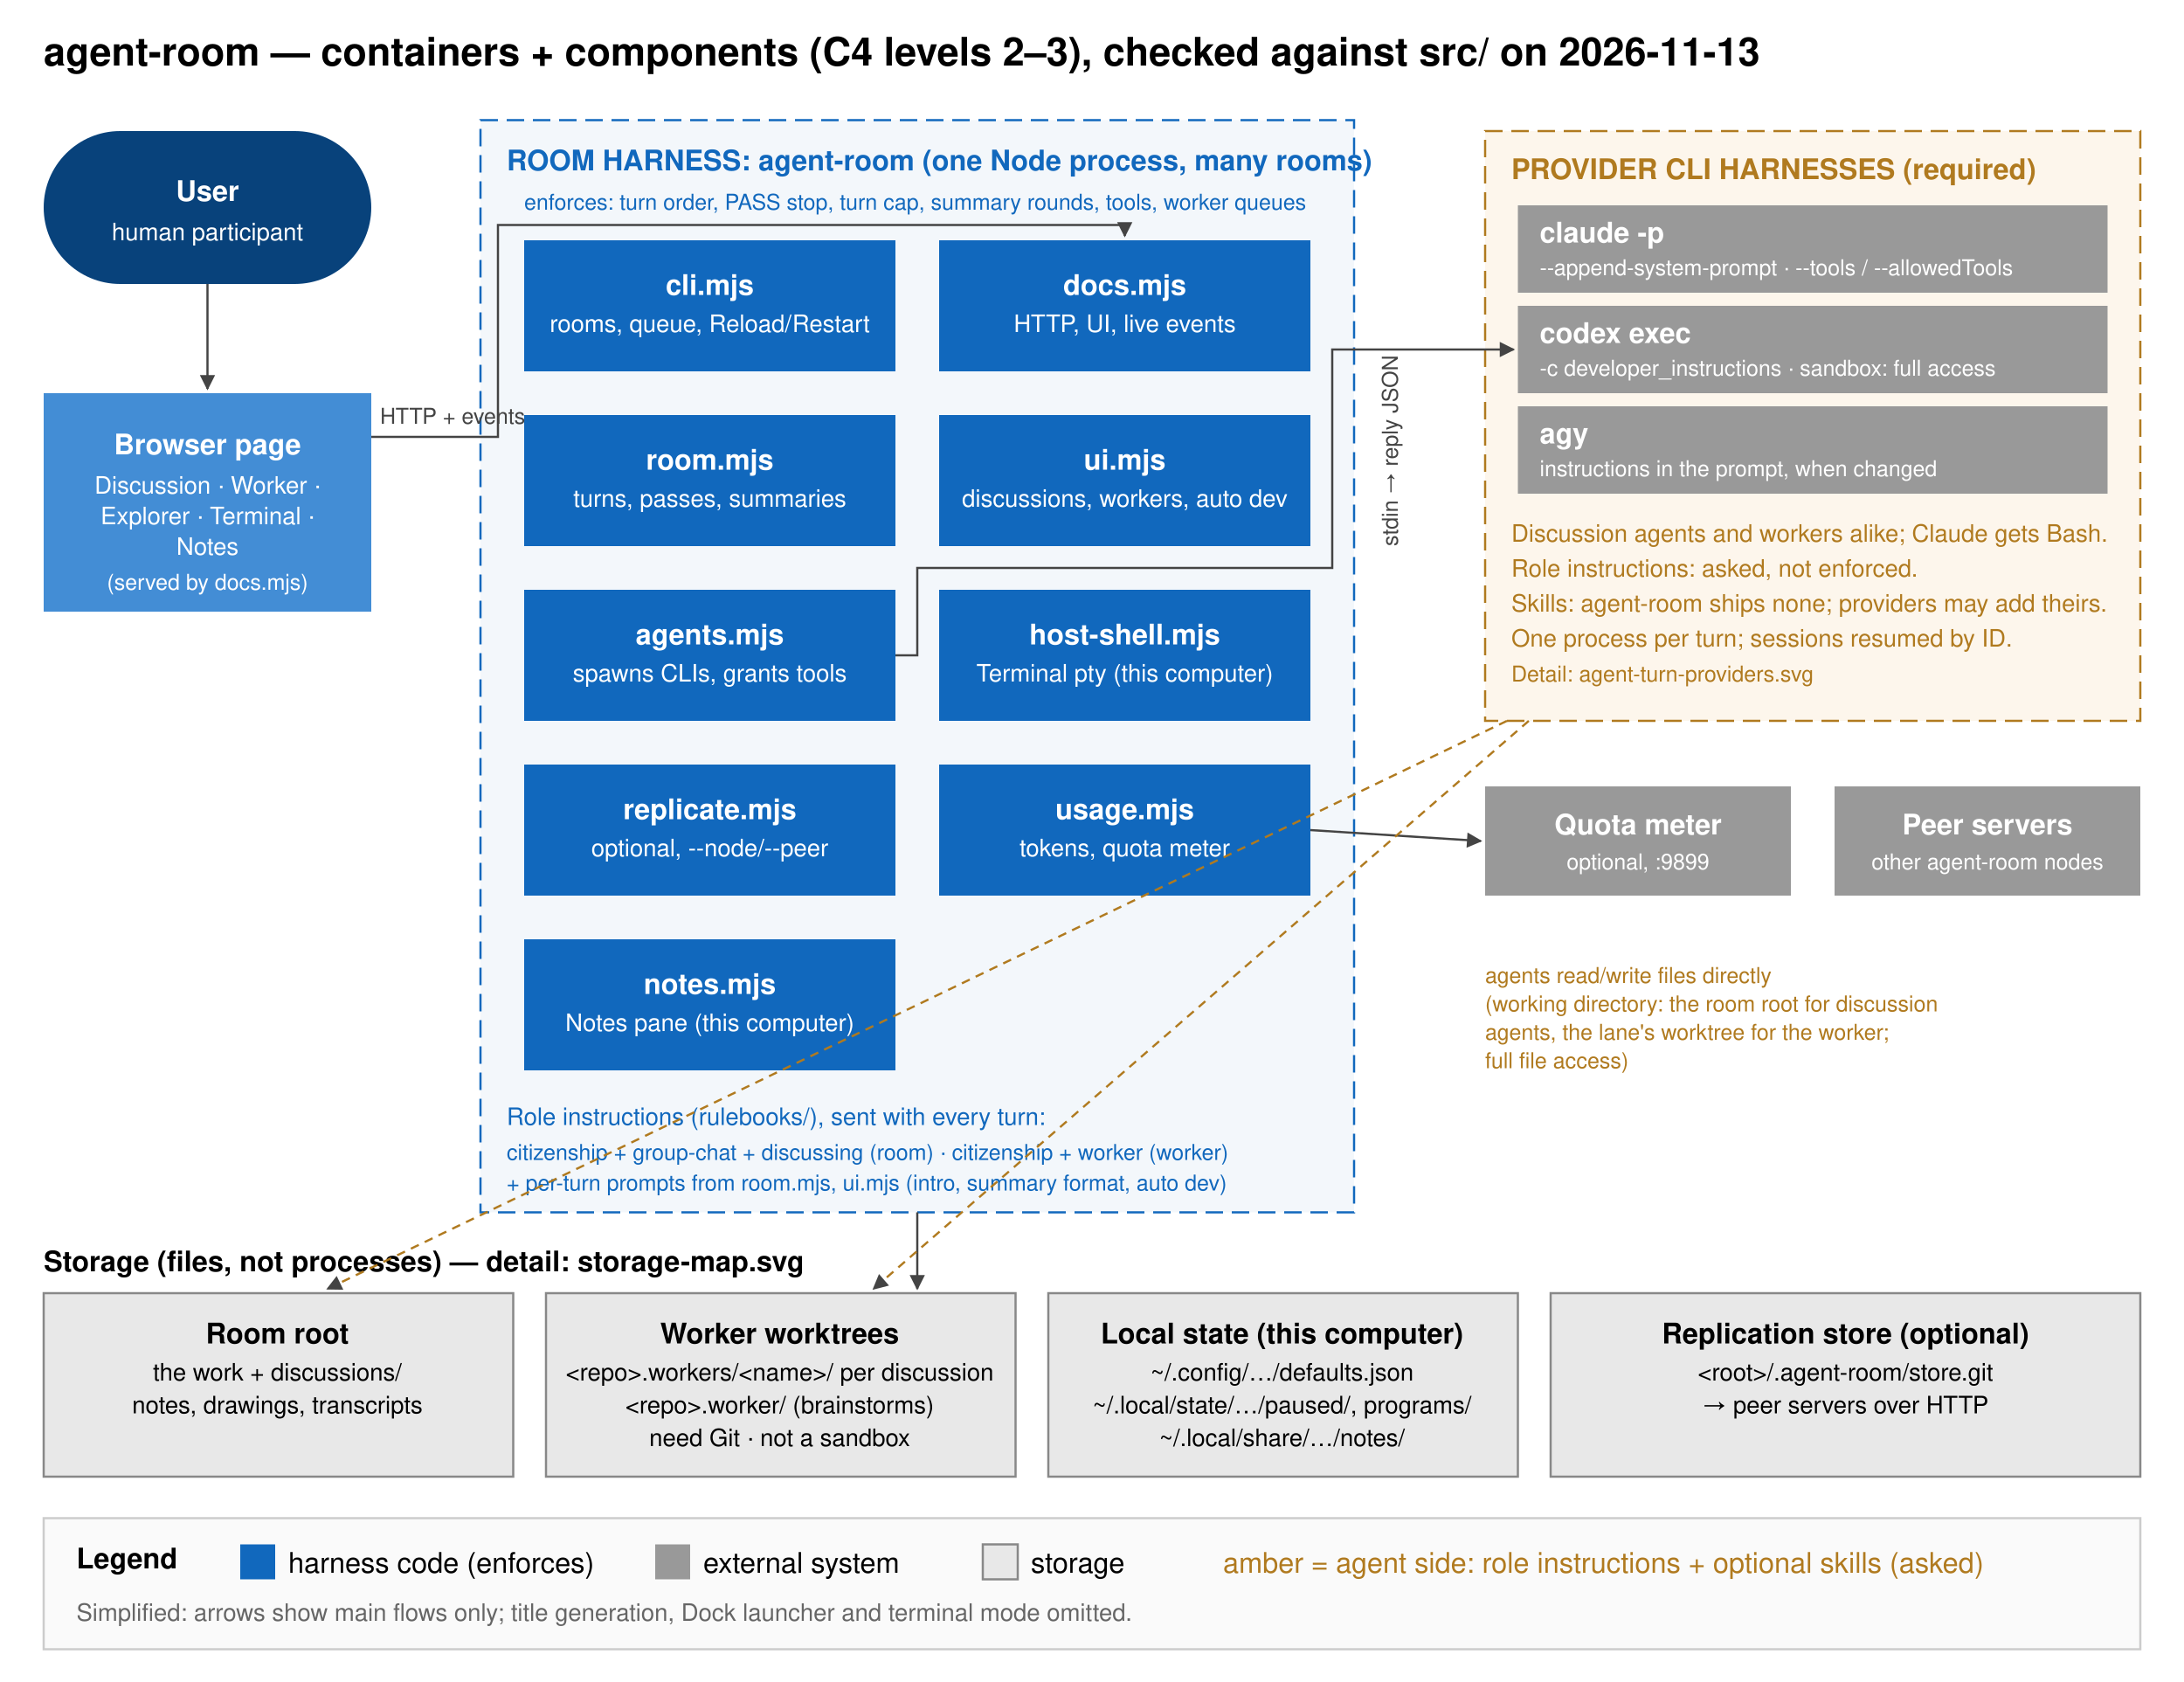
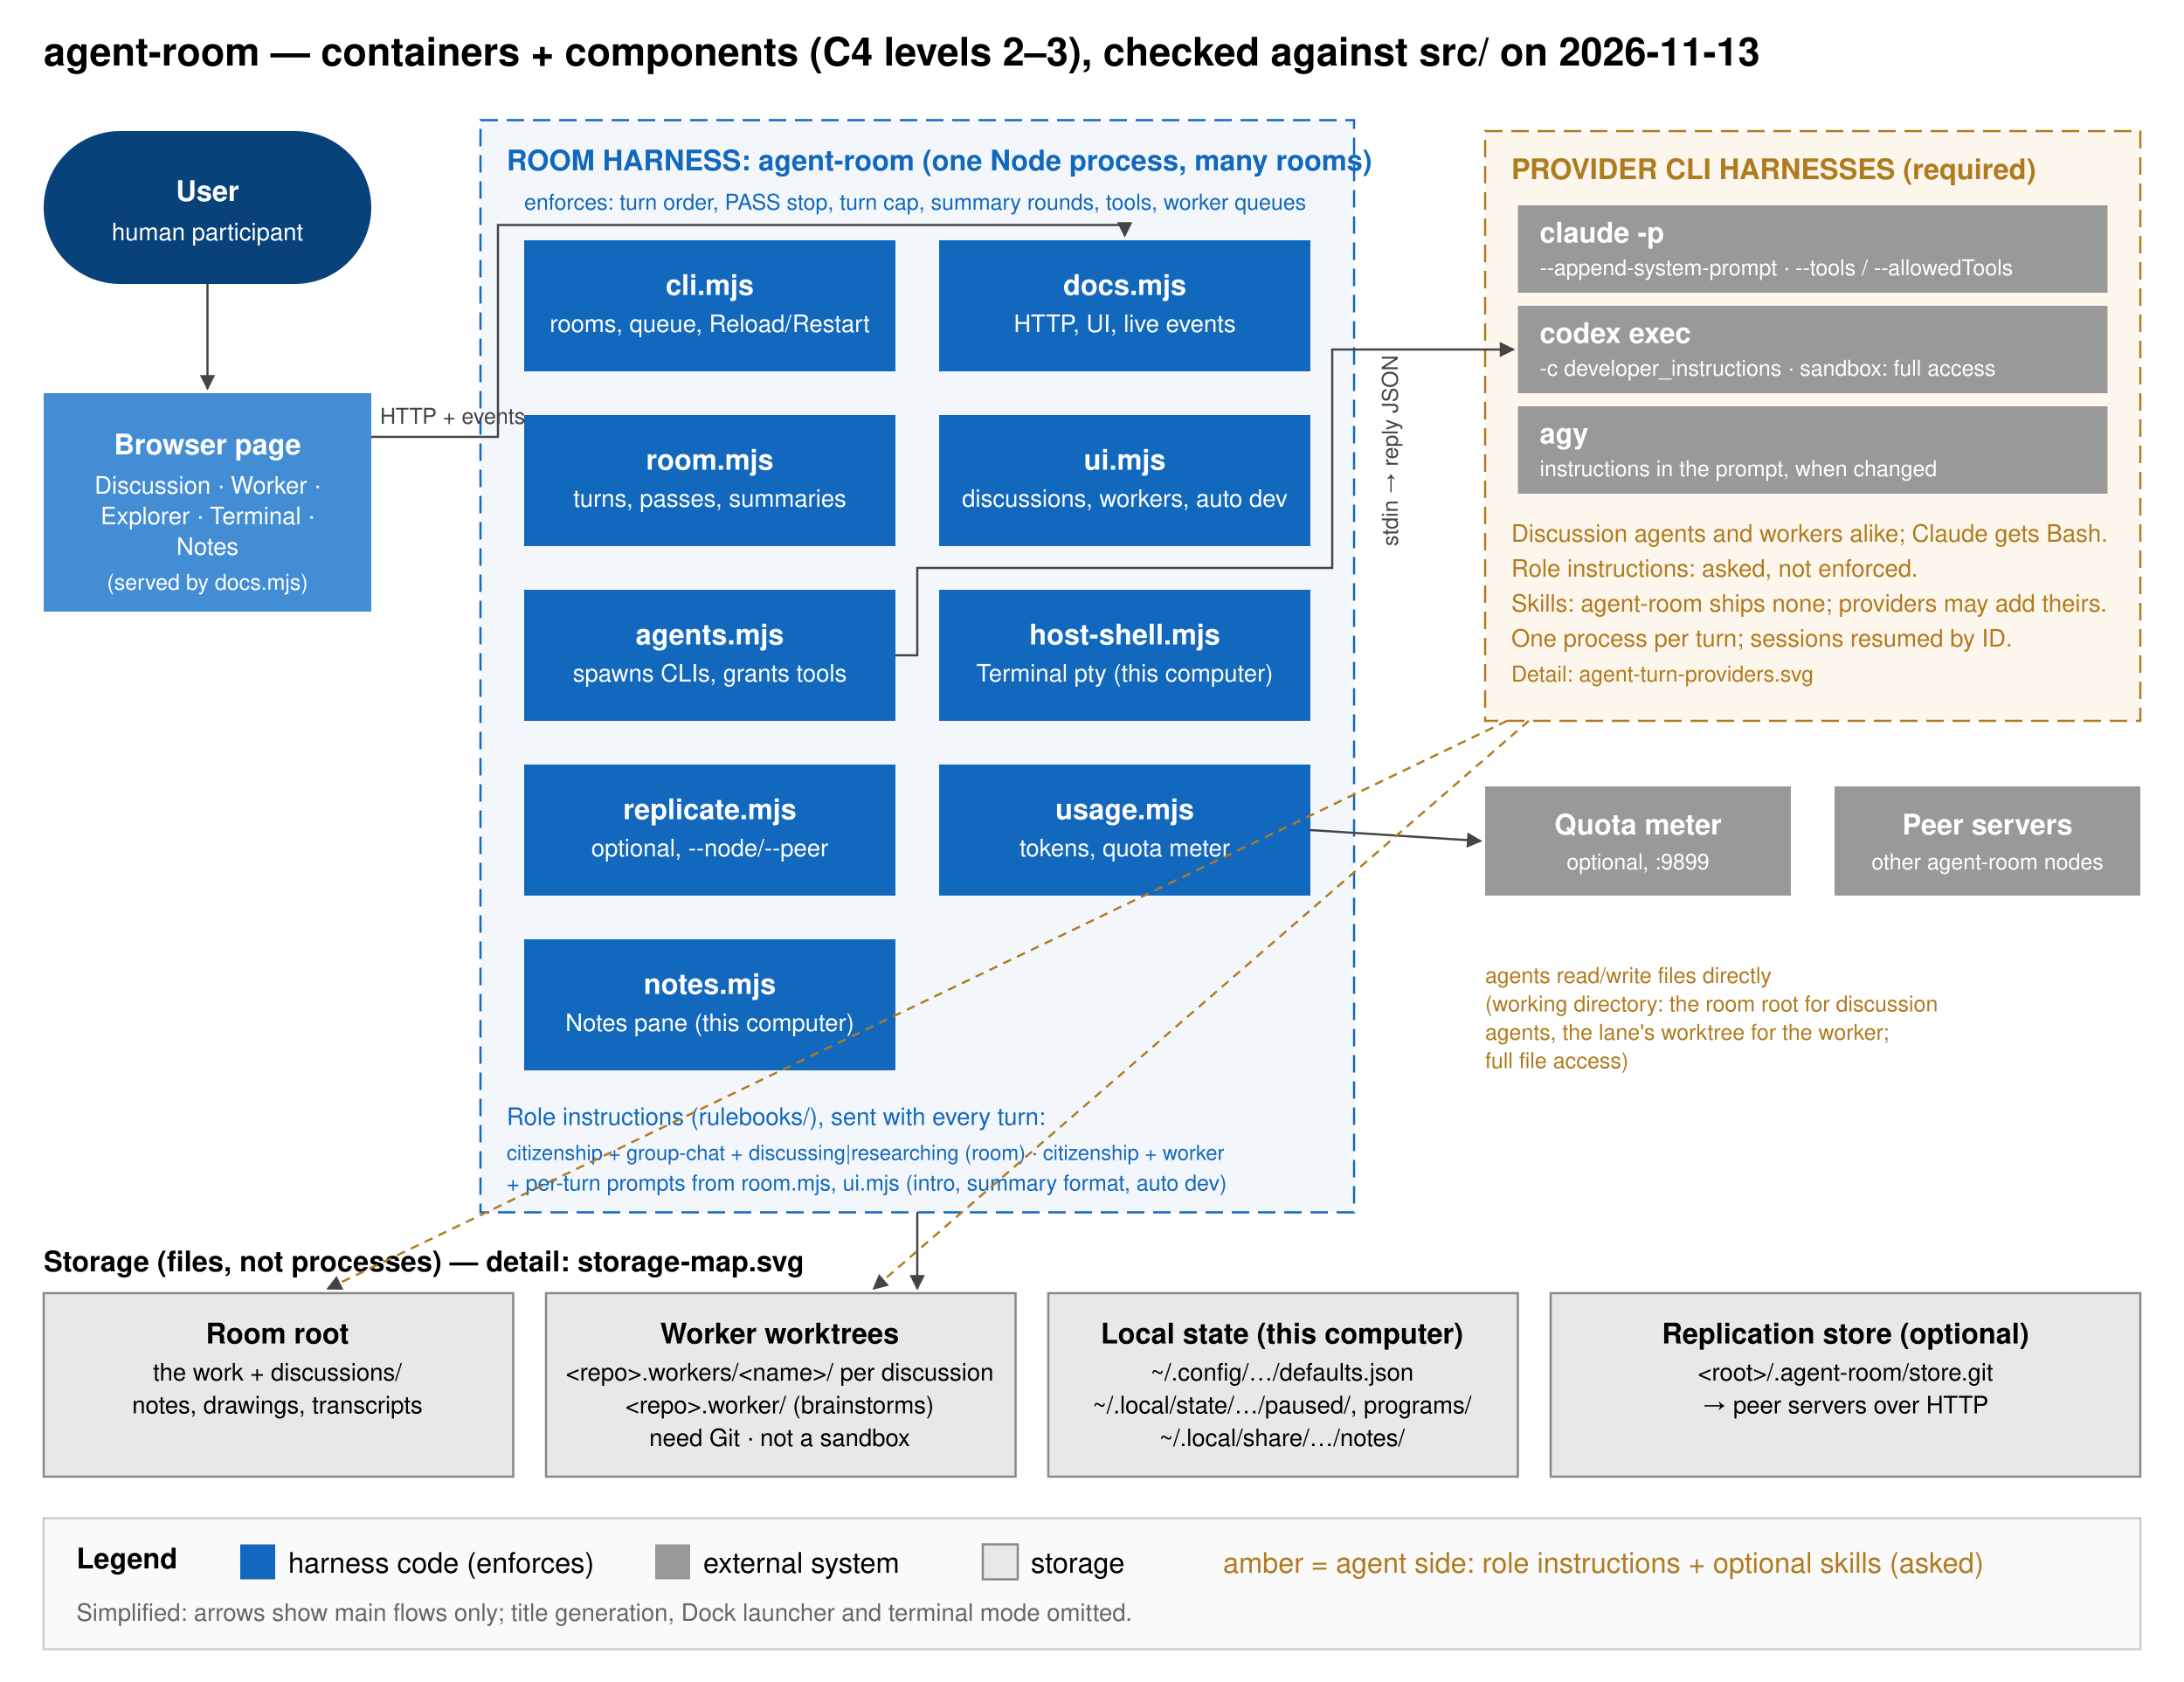
<svg xmlns="http://www.w3.org/2000/svg" viewBox="0 0 1000 770" font-family="Helvetica, Arial, sans-serif" font-size="13">
  <defs>
    <marker id="a" viewBox="0 0 10 10" refX="9" refY="5" markerWidth="7" markerHeight="7" orient="auto">
      <path d="M0,0 L10,5 L0,10 z" fill="#444" />
    </marker>
  </defs>
  <rect width="1000" height="770" fill="#fff" />
  <text x="20" y="30" font-size="18" font-weight="bold">agent-room — containers + components (C4 levels 2–3), checked against src/ on 2026-11-13</text>
  <rect x="20" y="60" width="150" height="70" rx="35" fill="#08427b" />
  <text x="95" y="92" fill="#fff" text-anchor="middle" font-weight="bold">User</text>
  <text x="95" y="110" fill="#fff" text-anchor="middle" font-size="11">human participant</text>
  <rect x="20" y="180" width="150" height="100" fill="#438dd5" />
  <text x="95" y="208" fill="#fff" text-anchor="middle" font-weight="bold">Browser page</text>
  <text x="95" y="226" fill="#fff" text-anchor="middle" font-size="11">Discussion · Worker ·</text>
  <text x="95" y="240" fill="#fff" text-anchor="middle" font-size="11">Explorer · Terminal ·</text>
  <text x="95" y="254" fill="#fff" text-anchor="middle" font-size="11">Notes</text>
  <text x="95" y="270" fill="#fff" text-anchor="middle" font-size="10">(served by docs.mjs)</text>
  <line x1="95" y1="130" x2="95" y2="178" stroke="#444" marker-end="url(#a)" />
  <rect x="220" y="55" width="400" height="500" fill="#f3f7fb" stroke="#1168bd" stroke-dasharray="8 4" />
  <text x="232" y="78" fill="#1168bd" font-weight="bold">ROOM HARNESS: agent-room (one Node process, many rooms)</text>
  <text x="240" y="96" fill="#1168bd" font-size="10">enforces: turn order, PASS stop, turn cap, summary rounds, tools, worker queues</text>
  <rect x="240" y="110" width="170" height="60" fill="#1168bd" />
  <text x="325" y="135" fill="#fff" text-anchor="middle" font-weight="bold">cli.mjs</text>
  <text x="325" y="152" fill="#fff" text-anchor="middle" font-size="11">rooms, queue, Reload/Restart</text>
  <rect x="430" y="110" width="170" height="60" fill="#1168bd" />
  <text x="515" y="135" fill="#fff" text-anchor="middle" font-weight="bold">docs.mjs</text>
  <text x="515" y="152" fill="#fff" text-anchor="middle" font-size="11">HTTP, UI, live events</text>
  <rect x="240" y="190" width="170" height="60" fill="#1168bd" />
  <text x="325" y="215" fill="#fff" text-anchor="middle" font-weight="bold">room.mjs</text>
  <text x="325" y="232" fill="#fff" text-anchor="middle" font-size="11">turns, passes, summaries</text>
  <rect x="430" y="190" width="170" height="60" fill="#1168bd" />
  <text x="515" y="215" fill="#fff" text-anchor="middle" font-weight="bold">ui.mjs</text>
  <text x="515" y="232" fill="#fff" text-anchor="middle" font-size="11">discussions, workers, auto dev</text>
  <rect x="240" y="270" width="170" height="60" fill="#1168bd" />
  <text x="325" y="295" fill="#fff" text-anchor="middle" font-weight="bold">agents.mjs</text>
  <text x="325" y="312" fill="#fff" text-anchor="middle" font-size="11">spawns CLIs, grants tools</text>
  <rect x="430" y="270" width="170" height="60" fill="#1168bd" />
  <text x="515" y="295" fill="#fff" text-anchor="middle" font-weight="bold">host-shell.mjs</text>
  <text x="515" y="312" fill="#fff" text-anchor="middle" font-size="11">Terminal pty (this computer)</text>
  <rect x="240" y="350" width="170" height="60" fill="#1168bd" />
  <text x="325" y="375" fill="#fff" text-anchor="middle" font-weight="bold">replicate.mjs</text>
  <text x="325" y="392" fill="#fff" text-anchor="middle" font-size="11">optional, --node/--peer</text>
  <rect x="430" y="350" width="170" height="60" fill="#1168bd" />
  <text x="515" y="375" fill="#fff" text-anchor="middle" font-weight="bold">usage.mjs</text>
  <text x="515" y="392" fill="#fff" text-anchor="middle" font-size="11">tokens, quota meter</text>
  <rect x="240" y="430" width="170" height="60" fill="#1168bd" />
  <text x="325" y="455" fill="#fff" text-anchor="middle" font-weight="bold">notes.mjs</text>
  <text x="325" y="472" fill="#fff" text-anchor="middle" font-size="11">Notes pane (this computer)</text>
  <text x="232" y="515" fill="#1168bd" font-size="11">Role instructions (rulebooks/), sent with every turn:</text>
-   <text x="232" y="531" fill="#1168bd" font-size="10">citizenship + group-chat + discussing (room) · citizenship + worker (worker)</text>
+   <text x="232" y="531" fill="#1168bd" font-size="9.5">citizenship + group-chat + discussing|researching (room) · citizenship + worker</text>
  <text x="232" y="545" fill="#1168bd" font-size="10">+ per-turn prompts from room.mjs, ui.mjs (intro, summary format, auto dev)</text>
  <polyline points="170,200 228,200 228,103 515,103 515,108" fill="none" stroke="#444" marker-end="url(#a)" />
  <text x="174" y="194" font-size="10" fill="#444">HTTP + events</text>
  <rect x="680" y="60" width="300" height="270" fill="#fdf6ec" stroke="#b07a1f" stroke-dasharray="8 4" />
  <text x="692" y="82" fill="#b07a1f" font-weight="bold">PROVIDER CLI HARNESSES (required)</text>
  <rect x="695" y="94" width="270" height="40" fill="#999" />
  <text x="705" y="111" fill="#fff" font-weight="bold">claude -p</text>
  <text x="705" y="126" fill="#fff" font-size="10">--append-system-prompt · --tools / --allowedTools</text>
  <rect x="695" y="140" width="270" height="40" fill="#999" />
  <text x="705" y="157" fill="#fff" font-weight="bold">codex exec</text>
  <text x="705" y="172" fill="#fff" font-size="10">-c developer_instructions · sandbox: full access</text>
  <rect x="695" y="186" width="270" height="40" fill="#999" />
  <text x="705" y="203" fill="#fff" font-weight="bold">agy</text>
  <text x="705" y="218" fill="#fff" font-size="10">instructions in the prompt, when changed</text>
  <text x="692" y="248" fill="#b07a1f" font-size="11">Discussion agents and workers alike; Claude gets Bash.</text>
  <text x="692" y="264" fill="#b07a1f" font-size="11">Role instructions: asked, not enforced.</text>
  <text x="692" y="280" fill="#b07a1f" font-size="11">Skills: agent-room ships none; providers may add theirs.</text>
  <text x="692" y="296" fill="#b07a1f" font-size="11">One process per turn; sessions resumed by ID.</text>
  <text x="692" y="312" fill="#b07a1f" font-size="10">Detail: agent-turn-providers.svg</text>
  <polyline points="410,300 420,300 420,260 610,260 610,160 693,160" fill="none" stroke="#444" marker-end="url(#a)" />
  <text x="640" y="250" font-size="10" fill="#444" transform="rotate(-90 640 250)">stdin → reply JSON</text>
  <rect x="680" y="360" width="140" height="50" fill="#999" />
  <text x="750" y="382" fill="#fff" text-anchor="middle" font-weight="bold">Quota meter</text>
  <text x="750" y="398" fill="#fff" text-anchor="middle" font-size="10">optional, :9899</text>
  <line x1="600" y1="380" x2="678" y2="385" stroke="#444" marker-end="url(#a)" />
  <rect x="840" y="360" width="140" height="50" fill="#999" />
  <text x="910" y="382" fill="#fff" text-anchor="middle" font-weight="bold">Peer servers</text>
  <text x="910" y="398" fill="#fff" text-anchor="middle" font-size="10">other agent-room nodes</text>
  <text x="20" y="582" font-weight="bold">Storage (files, not processes) — detail: storage-map.svg</text>
  <rect x="20" y="592" width="215" height="84" fill="#e8e8e8" stroke="#888" />
  <text x="127" y="615" text-anchor="middle" font-weight="bold">Room root</text>
  <text x="127" y="632" text-anchor="middle" font-size="11">the work + discussions/</text>
  <text x="127" y="647" text-anchor="middle" font-size="11">notes, drawings, transcripts</text>
  <rect x="250" y="592" width="215" height="84" fill="#e8e8e8" stroke="#888" />
  <text x="357" y="615" text-anchor="middle" font-weight="bold">Worker worktrees</text>
  <text x="357" y="632" text-anchor="middle" font-size="11">&lt;repo&gt;.workers/&lt;name&gt;/ per discussion</text>
  <text x="357" y="647" text-anchor="middle" font-size="11">&lt;repo&gt;.worker/ (brainstorms)</text>
  <text x="357" y="662" text-anchor="middle" font-size="11">need Git · not a sandbox</text>
  <rect x="480" y="592" width="215" height="84" fill="#e8e8e8" stroke="#888" />
  <text x="587" y="615" text-anchor="middle" font-weight="bold">Local state (this computer)</text>
  <text x="587" y="632" text-anchor="middle" font-size="11">~/.config/…/defaults.json</text>
  <text x="587" y="647" text-anchor="middle" font-size="11">~/.local/state/…/paused/, programs/</text>
  <text x="587" y="662" text-anchor="middle" font-size="11">~/.local/share/…/notes/</text>
  <rect x="710" y="592" width="270" height="84" fill="#e8e8e8" stroke="#888" />
  <text x="845" y="615" text-anchor="middle" font-weight="bold">Replication store (optional)</text>
  <text x="845" y="632" text-anchor="middle" font-size="11">&lt;root&gt;/.agent-room/store.git</text>
  <text x="845" y="647" text-anchor="middle" font-size="11">→ peer servers over HTTP</text>
  <line x1="420" y1="555" x2="420" y2="590" stroke="#444" marker-end="url(#a)" />
  <line x1="700" y1="330" x2="400" y2="590" stroke="#b07a1f" stroke-dasharray="4 3" marker-end="url(#a)" />
  <line x1="690" y1="330" x2="150" y2="590" stroke="#b07a1f" stroke-dasharray="4 3" marker-end="url(#a)" />
  <text x="680" y="450" font-size="10" fill="#b07a1f">agents read/write files directly</text>
  <text x="680" y="463" font-size="10" fill="#b07a1f">(working directory: the room root for discussion</text>
  <text x="680" y="476" font-size="10" fill="#b07a1f">agents, the lane's worktree for the worker;</text>
  <text x="680" y="489" font-size="10" fill="#b07a1f">full file access)</text>
  <rect x="20" y="695" width="960" height="60" fill="#fafafa" stroke="#ccc" />
  <text x="35" y="718" font-weight="bold">Legend</text>
  <rect x="110" y="707" width="16" height="16" fill="#1168bd" />
  <text x="132" y="720">harness code (enforces)</text>
  <rect x="300" y="707" width="16" height="16" fill="#999" />
  <text x="322" y="720">external system</text>
  <rect x="450" y="707" width="16" height="16" fill="#e8e8e8" stroke="#888" />
  <text x="472" y="720">storage</text>
  <text x="560" y="720" fill="#b07a1f">amber = agent side: role instructions + optional skills (asked)</text>
  <text x="35" y="742" font-size="11" fill="#666">Simplified: arrows show main flows only; title generation, Dock launcher and terminal mode omitted.</text>
</svg>
